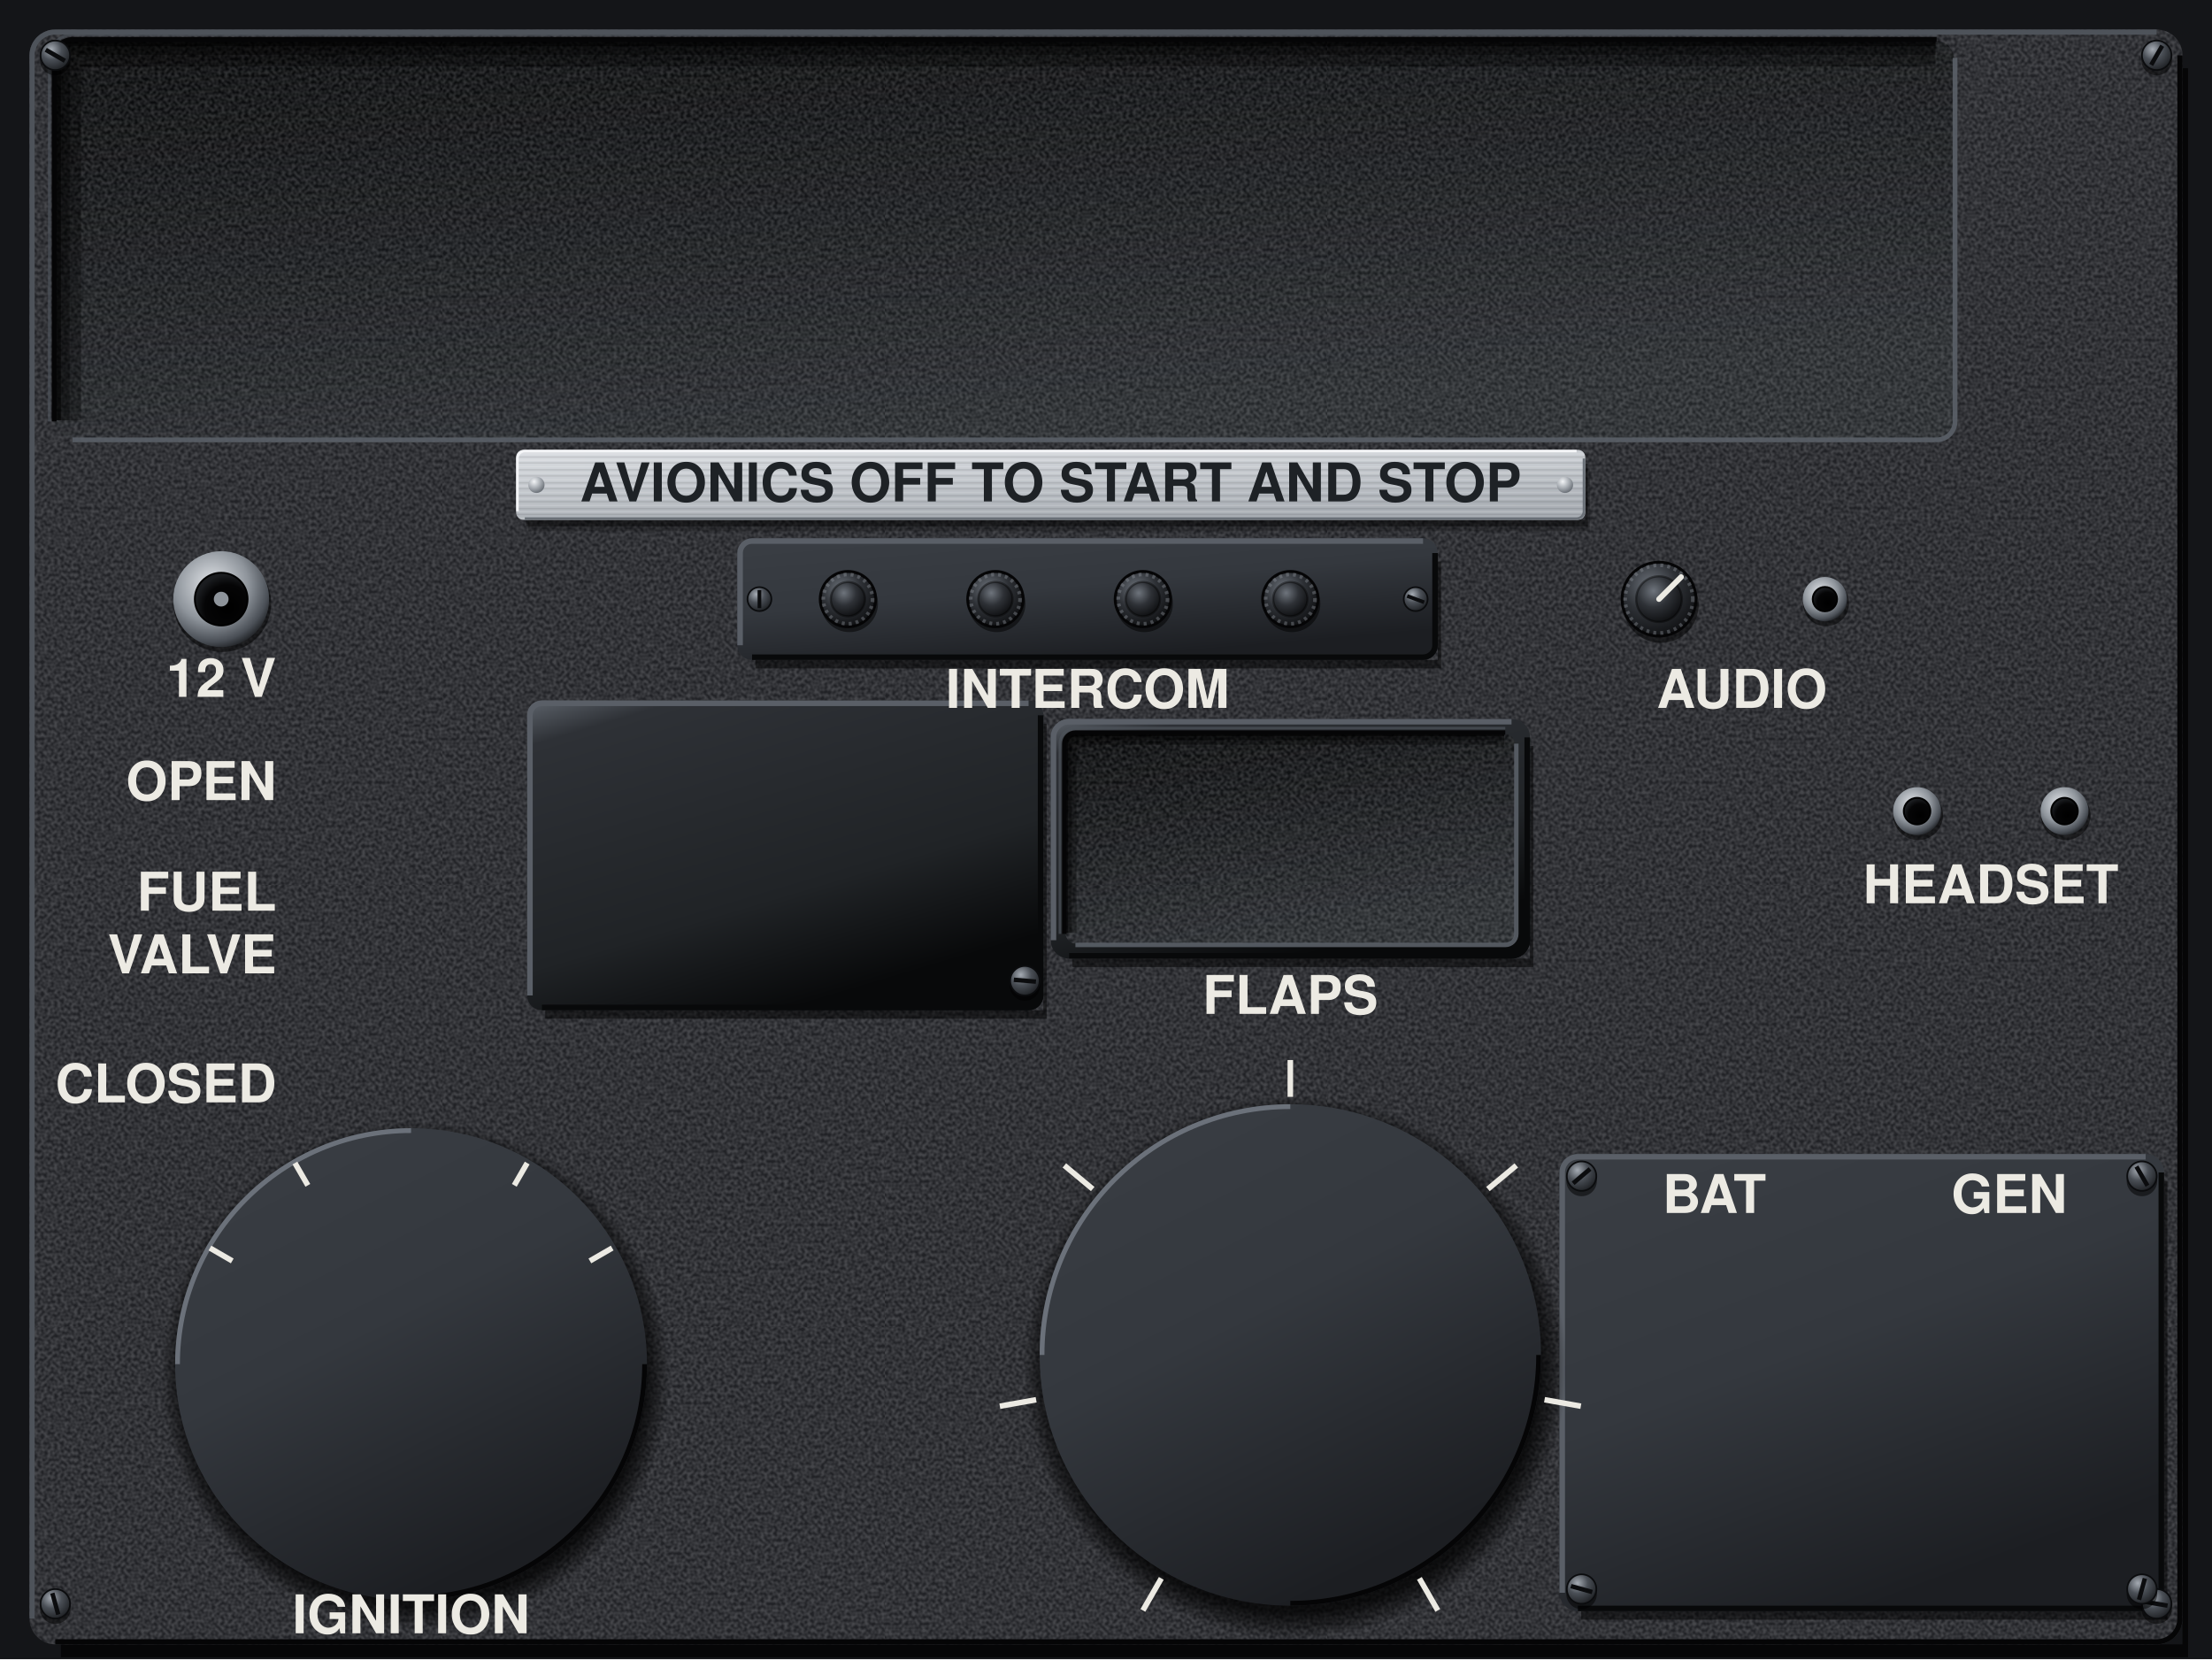
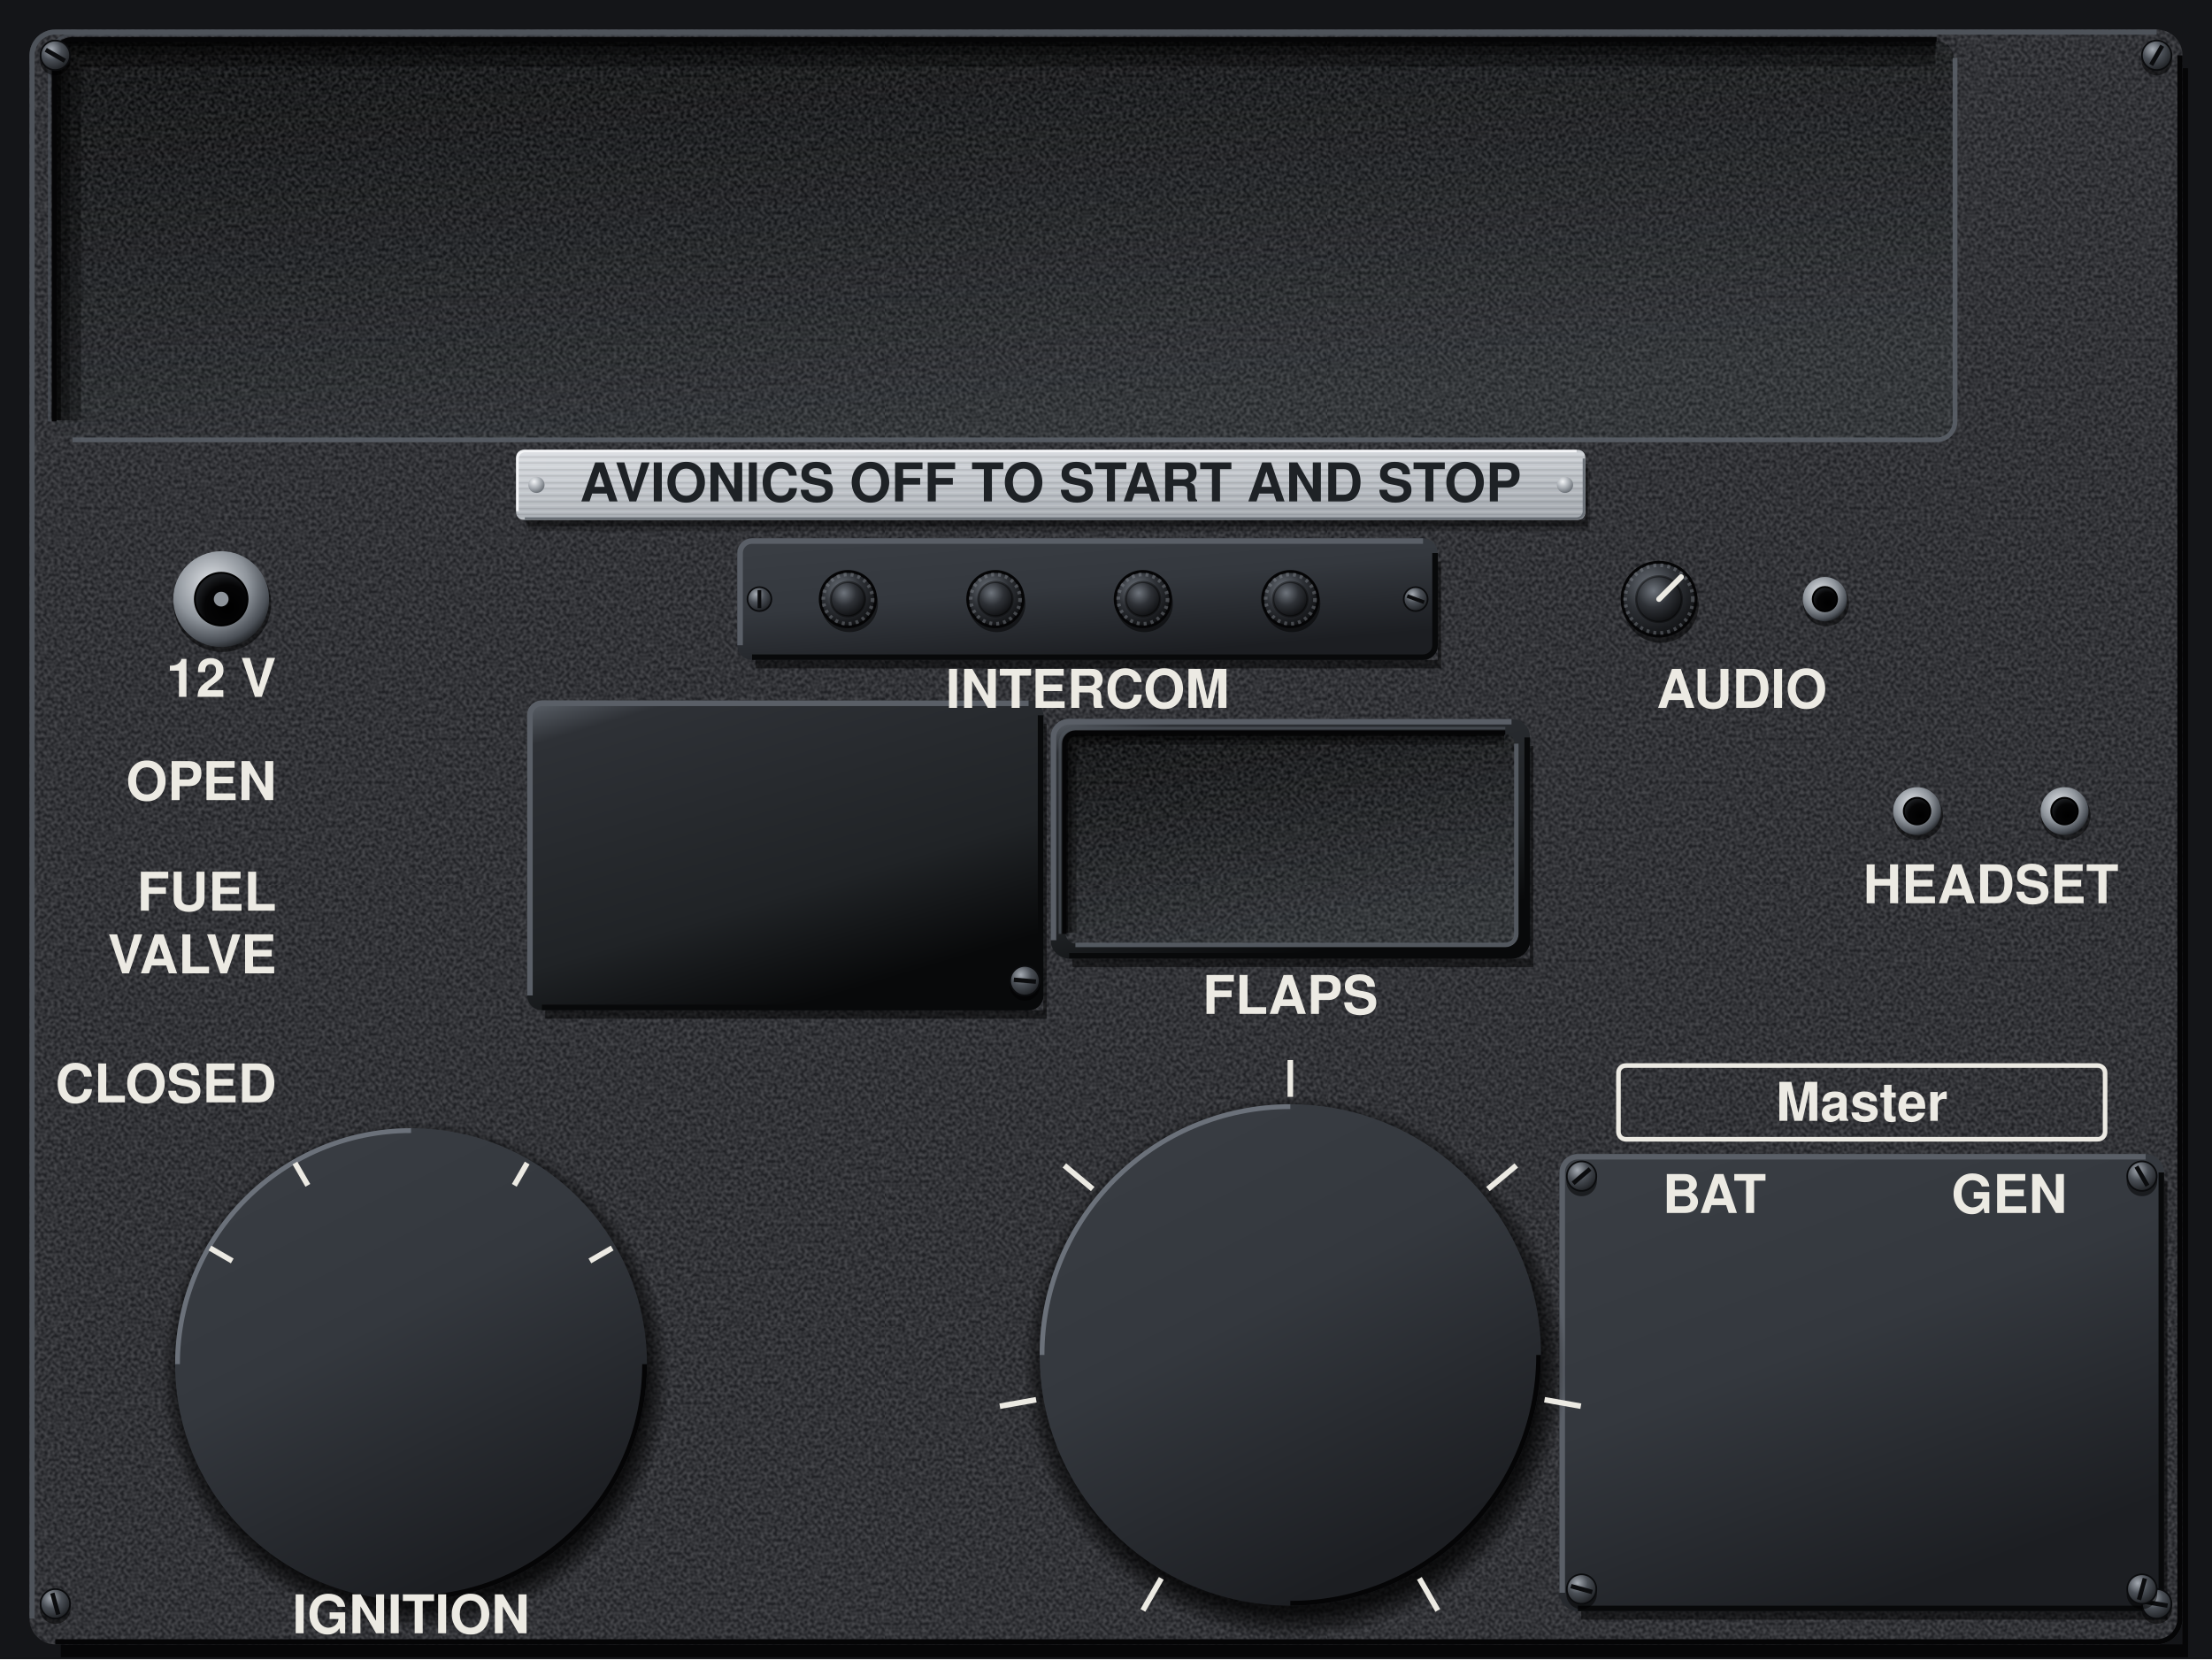
<svg xmlns="http://www.w3.org/2000/svg" viewBox="0 0 1200 900" preserveAspectRatio="xMidYMid slice">
  <defs>
    <filter id="nz" x="0" y="0" width="240" height="240" filterUnits="userSpaceOnUse" color-interpolation-filters="sRGB">
      <feTurbulence type="fractalNoise" baseFrequency="0.55" numOctaves="1" seed="7" stitchTiles="stitch" />
      <feColorMatrix values="2.2 0 0 0 -0.6 2.2 0 0 0 -0.6 2.2 0 0 0 -0.6 0 0 0 0 0.14" />
    </filter>
    <pattern id="gr" width="240" height="240" patternUnits="userSpaceOnUse">
      <rect width="240" height="240" filter="url(#nz)" />
    </pattern>
    <pattern id="gp" width="240" height="240" patternUnits="userSpaceOnUse">
      <rect width="240" height="240" fill="#26282C" />
      <rect width="240" height="240" fill="url(#gr)" />
    </pattern>
    <pattern id="br" width="300" height="7" patternUnits="userSpaceOnUse">
      <path d="M0 1.2H300M0 4.6H300" stroke="#FFFFFF" stroke-opacity=".16" stroke-width=".8" />
      <path d="M0 2.9H300M0 6.1H300" stroke="#000000" stroke-opacity=".1" stroke-width=".7" />
    </pattern>
    <linearGradient id="pp" gradientUnits="userSpaceOnUse" x1="0" y1="0" x2="540" y2="900">
      <stop offset="0" stop-color="#303338" />
      <stop offset=".45" stop-color="#26282C" />
      <stop offset="1" stop-color="#1D1F22" />
    </linearGradient>
    <linearGradient id="pl" x1="0" y1="0" x2=".35" y2="1">
      <stop offset="0" stop-color="#DADDE1" />
      <stop offset=".45" stop-color="#C6CACF" />
      <stop offset="1" stop-color="#A9AEB4" />
    </linearGradient>
    <linearGradient id="ps" x1="0" y1="0" x2=".5" y2="1">
      <stop offset="0" stop-color="#5E646C" />
      <stop offset=".12" stop-color="#2E3136" />
      <stop offset=".7" stop-color="#202326" />
      <stop offset="1" stop-color="#08090A" />
    </linearGradient>
    <linearGradient id="an" x1="0" y1="0" x2=".5" y2="1">
      <stop offset="0" stop-color="#3A3E44" />
      <stop offset=".5" stop-color="#34383E" />
      <stop offset="1" stop-color="#1C1E22" />
    </linearGradient>
    <radialGradient id="sd" cx=".508" cy=".522" r=".5">
      <stop offset=".86" stop-color="#000000" stop-opacity=".75" />
      <stop offset=".91" stop-color="#000000" stop-opacity=".4" />
      <stop offset=".956" stop-color="#000000" stop-opacity="0" />
    </radialGradient>
    <linearGradient id="rf" x1="0" y1="0" x2=".4" y2="1">
      <stop offset="0" stop-color="#08090A" />
      <stop offset=".5" stop-color="#191B1E" />
      <stop offset="1" stop-color="#2A2D31" />
    </linearGradient>
    <radialGradient id="sh" cx=".36" cy=".3" r=".78">
      <stop offset="0" stop-color="#A4AAB2" />
      <stop offset=".45" stop-color="#4A4F56" />
      <stop offset="1" stop-color="#1A1C1F" />
    </radialGradient>
    <radialGradient id="rv" cx=".36" cy=".3" r=".78">
      <stop offset="0" stop-color="#F2F4F6" />
      <stop offset=".5" stop-color="#A9AEB4" />
      <stop offset="1" stop-color="#5E646B" />
    </radialGradient>
    <radialGradient id="ch" cx=".4" cy=".35" r=".7">
      <stop offset="0" stop-color="#E3E6EA" />
      <stop offset=".55" stop-color="#8E949B" />
      <stop offset=".85" stop-color="#4A4F56" />
      <stop offset="1" stop-color="#1A1C1F" />
    </radialGradient>
    <radialGradient id="hl" cx=".62" cy=".66" r=".62">
      <stop offset="0" stop-color="#000000" />
      <stop offset=".7" stop-color="#050506" />
      <stop offset="1" stop-color="#1A1C1F" />
    </radialGradient>
    <radialGradient id="kn" cx=".38" cy=".32" r=".72">
      <stop offset="0" stop-color="#6E747C" />
      <stop offset=".5" stop-color="#2E3136" />
      <stop offset="1" stop-color="#0E0F11" />
    </radialGradient>
    <radialGradient id="ln" cx=".4" cy=".35" r=".7">
      <stop offset="0" stop-color="#2E3238" />
      <stop offset=".7" stop-color="#1B1E22" />
      <stop offset="1" stop-color="#0A0B0C" />
    </radialGradient>
  </defs>
  <rect x="0" y="0" width="1200" height="900" fill="#141518" />
  <path d="M1184 37h3V899H33v-7H1184z" fill="#000000" fill-opacity="0.7" />
  <rect x="16" y="16" width="1168" height="876" rx="14" fill="url(#gp)" />
  <rect x="30" y="22" width="1030" height="216" rx="10" fill="url(#rf)" />
  <rect x="30" y="22" width="1030" height="216" rx="10" fill="url(#gr)" />
  <path d="M37 228V32A3 3 0 0 1 40 29H1050" fill="none" stroke="#000000" stroke-opacity="0.3" stroke-width="14" />
  <path d="M33.9 228V32A6.1 6.1 0 0 1 40 25.9H1050" fill="none" stroke="#000000" stroke-opacity="0.3" stroke-width="7.7" />
  <path d="M31.5 228V32A8.5 8.5 0 0 1 40 23.5H1050" fill="none" stroke="#000000" stroke-opacity="0.5" stroke-width="3.1" />
  <path d="M1060.6 31.4V228.6A10 10 0 0 1 1050.6 238.6H39.4" fill="none" stroke="#5A6068" stroke-opacity="0.9" stroke-width="2.6" />
  <path d="M29.4 228.6V31.4A10 10 0 0 1 39.4 21.4H1050.6" fill="none" stroke="#050506" stroke-width="2.6" />
  <path d="M26.8 228.6V31.4A12.6 12.6 0 0 1 39.4 18.8H1050.6" fill="none" stroke="#4E535A" stroke-opacity="0.7" stroke-width="1.6" />
  <path d="M780 304.6h1.8V362.6H409.8v-4.6H780z" fill="#000000" fill-opacity="0.5" />
  <rect x="400" y="292" width="380" height="66" rx="8" fill="url(#an)" />
  <path d="M401.5 350V300A6.5 6.5 0 0 1 408 293.5H772" fill="none" stroke="#5A5F67" stroke-width="3" />
  <path d="M778.5 300V350A6.5 6.5 0 0 1 772 356.5H408" fill="none" stroke="#08090A" stroke-width="3" />
  <path d="M566 392.6h1.8V552.6H295.8v-4.6H566z" fill="#000000" fill-opacity="0.5" />
  <rect x="286" y="380" width="280" height="168" rx="8" fill="url(#ps)" />
  <path d="M287.5 540V388A6.5 6.5 0 0 1 294 381.5H558" fill="none" stroke="#5A5F67" stroke-width="3" />
  <path d="M564.5 388V540A6.5 6.5 0 0 1 558 546.5H294" fill="none" stroke="#08090A" stroke-width="3" />
  <g transform="translate(160 0)">
    <path d="M670 404.6h1.8V524.6H421.8v-4.6H670z" fill="#000000" fill-opacity="0.5" />
    <rect x="410" y="390" width="260" height="130" rx="10" fill="url(#ps)" />
    <path d="M411.5 510V400A8.5 8.5 0 0 1 420 391.5H660" fill="none" stroke="#5A5F67" stroke-width="3" />
    <path d="M668.5 400V510A8.5 8.5 0 0 1 660 518.5H420" fill="none" stroke="#08090A" stroke-width="3" />
  </g>
  <g transform="translate(160 0)">
    <rect x="418" y="398" width="244" height="114" rx="6" fill="url(#rf)" />
    <rect x="418" y="398" width="244" height="114" rx="6" fill="url(#gr)" />
    <path d="M421 506V404A3 3 0 0 1 424 401H656" fill="none" stroke="#000000" stroke-opacity="0.3" stroke-width="6" />
    <path d="M419.7 506V404A4.4 4.4 0 0 1 424 399.7H656" fill="none" stroke="#000000" stroke-opacity="0.3" stroke-width="3.3" />
    <path d="M418.7 506V404A5.3 5.3 0 0 1 424 398.7H656" fill="none" stroke="#000000" stroke-opacity="0.5" stroke-width="1.3" />
    <path d="M662.6 403.4V506.6A6 6 0 0 1 656.6 512.6H423.4" fill="none" stroke="#5A6068" stroke-opacity="0.9" stroke-width="2.4" />
    <path d="M417.4 506.6V403.4A6 6 0 0 1 423.4 397.4H656.6" fill="none" stroke="#050506" stroke-width="2.4" />
    <path d="M415 506.6V403.4A8.4 8.4 0 0 1 423.4 395H656.6" fill="none" stroke="#4E535A" stroke-opacity="0.7" stroke-width="1.4" />
  </g>
  <path d="M1174 640.6h1.8V878.6H857.8v-4.6H1174z" fill="#000000" fill-opacity="0.5" />
  <rect x="846" y="626" width="328" height="248" rx="10" fill="url(#an)" />
  <path d="M847.5 864V636A8.5 8.5 0 0 1 856 627.5H1164" fill="none" stroke="#5A5F67" stroke-width="3" />
  <path d="M1172.5 636V864A8.5 8.5 0 0 1 1164 872.5H856" fill="none" stroke="#08090A" stroke-width="3" />
  <g transform="translate(-117 0)">
    <path d="M195.4 740a144.6 144.6 0 1 0 289.3 0a144.6 144.6 0 1 0 -289.3 0zM224.8 740a115.2 115.2 0 1 0 230.4 0a115.2 115.2 0 1 0 -230.4 0z" fill="url(#sd)" fill-rule="evenodd" />
  </g>
  <g transform="translate(-117 0)">
    <circle cx="340" cy="740" r="128" fill="url(#an)" />
  </g>
  <g transform="translate(-117 0)">
    <path d="M213.3 740V740A126.7 126.7 0 0 1 340 613.3H340" fill="none" stroke="#6B717A" stroke-width="2.6" />
    <path d="M466.7 740V740A126.7 126.7 0 0 1 340 866.7H340" fill="none" stroke="#050506" stroke-width="2.6" />
  </g>
  <g transform="translate(35 20)">
    <path d="M511.3 715a153.7 153.7 0 1 0 307.4 0a153.7 153.7 0 1 0 -307.4 0zM542.6 715a122.4 122.4 0 1 0 244.8 0a122.4 122.4 0 1 0 -244.8 0z" fill="url(#sd)" fill-rule="evenodd" />
  </g>
  <g transform="translate(35 20)">
    <circle cx="665" cy="715" r="136" fill="url(#an)" />
  </g>
  <g transform="translate(35 20)">
    <path d="M530.3 715V715A134.7 134.7 0 0 1 665 580.3H665" fill="none" stroke="#6B717A" stroke-width="2.6" />
    <path d="M799.7 715V715A134.7 134.7 0 0 1 665 849.7H665" fill="none" stroke="#050506" stroke-width="2.6" />
  </g>
  <circle cx="120.6" cy="327.2" r="26.5" fill="#000000" fill-opacity="0.5" />
  <circle cx="120" cy="325" r="26" fill="url(#ch)" />
  <circle cx="120" cy="325" r="14.3" fill="url(#hl)" stroke="#000000" stroke-width="1" />
  <circle cx="120" cy="325" r="4" fill="#8E949B" />
  <circle cx="460.8" cy="327.4" r="15.5" fill="#000000" fill-opacity="0.5" />
  <circle cx="460" cy="325" r="15" fill="url(#kn)" stroke="#050506" stroke-width="1.6" />
  <circle cx="460" cy="325" r="13.4" fill="none" stroke="#8E949B" stroke-opacity="0.4" stroke-width="2" stroke-dasharray="1.6 2.2" />
  <circle cx="460" cy="325" r="9.3" fill="url(#kn)" stroke="#000000" stroke-opacity="0.4" stroke-width="1.2" />
  <circle cx="540.8" cy="327.4" r="15.5" fill="#000000" fill-opacity="0.5" />
  <circle cx="540" cy="325" r="15" fill="url(#kn)" stroke="#050506" stroke-width="1.6" />
  <circle cx="540" cy="325" r="13.4" fill="none" stroke="#8E949B" stroke-opacity="0.4" stroke-width="2" stroke-dasharray="1.6 2.2" />
  <circle cx="540" cy="325" r="9.3" fill="url(#kn)" stroke="#000000" stroke-opacity="0.4" stroke-width="1.2" />
  <circle cx="620.8" cy="327.4" r="15.5" fill="#000000" fill-opacity="0.5" />
  <circle cx="620" cy="325" r="15" fill="url(#kn)" stroke="#050506" stroke-width="1.6" />
  <circle cx="620" cy="325" r="13.4" fill="none" stroke="#8E949B" stroke-opacity="0.4" stroke-width="2" stroke-dasharray="1.6 2.2" />
  <circle cx="620" cy="325" r="9.3" fill="url(#kn)" stroke="#000000" stroke-opacity="0.4" stroke-width="1.2" />
  <circle cx="700.8" cy="327.4" r="15.5" fill="#000000" fill-opacity="0.5" />
  <circle cx="700" cy="325" r="15" fill="url(#kn)" stroke="#050506" stroke-width="1.6" />
  <circle cx="700" cy="325" r="13.4" fill="none" stroke="#8E949B" stroke-opacity="0.4" stroke-width="2" stroke-dasharray="1.6 2.2" />
  <circle cx="700" cy="325" r="9.3" fill="url(#kn)" stroke="#000000" stroke-opacity="0.4" stroke-width="1.2" />
  <circle cx="901" cy="328.2" r="20.5" fill="#000000" fill-opacity="0.5" />
  <circle cx="900" cy="325" r="20" fill="url(#kn)" stroke="#050506" stroke-width="1.6" />
  <circle cx="900" cy="325" r="18.4" fill="none" stroke="#8E949B" stroke-opacity="0.4" stroke-width="2" stroke-dasharray="1.6 2.2" />
  <circle cx="900" cy="325" r="12.4" fill="url(#kn)" stroke="#000000" stroke-opacity="0.4" stroke-width="1.2" />
  <path d="M900 325 L912 313" stroke="#ECEAE3" stroke-width="3" stroke-linecap="round" />
  <circle cx="990.6" cy="327.2" r="12.5" fill="#000000" fill-opacity="0.5" />
  <circle cx="990" cy="325" r="12" fill="url(#ch)" />
  <circle cx="990" cy="325" r="6.6" fill="url(#hl)" stroke="#000000" stroke-width="1" />
  <g transform="translate(170 0)">
    <circle cx="870.6" cy="442.2" r="13.5" fill="#000000" fill-opacity="0.5" />
    <circle cx="870" cy="440" r="13" fill="url(#ch)" />
    <circle cx="870" cy="440" r="7.2" fill="url(#hl)" stroke="#000000" stroke-width="1" />
  </g>
  <g transform="translate(170 0)">
    <circle cx="950.6" cy="442.2" r="13.5" fill="#000000" fill-opacity="0.5" />
    <circle cx="950" cy="440" r="13" fill="url(#ch)" />
    <circle cx="950" cy="440" r="7.2" fill="url(#hl)" stroke="#000000" stroke-width="1" />
  </g>
  <path d="M17.4 878V30A12.6 12.6 0 0 1 30 17.4H1170" fill="none" stroke="#4E535A" stroke-width="2.8" />
  <path d="M1182.6 30V878A12.6 12.6 0 0 1 1170 890.6H30" fill="none" stroke="#050506" stroke-width="2.8" />
  <circle cx="30" cy="32.6" r="8.3" fill="#000000" fill-opacity="0.5" />
  <circle cx="30" cy="30" r="8" fill="url(#sh)" stroke="#0B0C0E" stroke-width="0.9" />
  <path d="M24.8 27L35.2 33" stroke="#0B0C0E" stroke-width="2.4" />
  <circle cx="1170" cy="32.6" r="8.3" fill="#000000" fill-opacity="0.5" />
  <circle cx="1170" cy="30" r="8" fill="url(#sh)" stroke="#0B0C0E" stroke-width="0.9" />
  <path d="M1173 24.8L1167 35.2" stroke="#0B0C0E" stroke-width="2.4" />
  <circle cx="30" cy="872.6" r="8.3" fill="#000000" fill-opacity="0.5" />
  <circle cx="30" cy="870" r="8" fill="url(#sh)" stroke="#0B0C0E" stroke-width="0.9" />
  <path d="M28.4 864.2L31.6 875.8" stroke="#0B0C0E" stroke-width="2.4" />
  <circle cx="1170" cy="872.6" r="8.3" fill="#000000" fill-opacity="0.5" />
  <circle cx="1170" cy="870" r="8" fill="url(#sh)" stroke="#0B0C0E" stroke-width="0.9" />
  <path d="M1164.1 869L1175.9 871" stroke="#0B0C0E" stroke-width="2.4" />
  <circle cx="412" cy="325" r="6.5" fill="url(#sh)" stroke="#0B0C0E" stroke-width="0.9" />
  <path d="M412 320.1L412 329.9" stroke="#0B0C0E" stroke-width="2" />
  <circle cx="768" cy="325" r="6.5" fill="url(#sh)" stroke="#0B0C0E" stroke-width="0.9" />
  <path d="M763.4 323.3L772.6 326.7" stroke="#0B0C0E" stroke-width="2" />
  <circle cx="858" cy="640.6" r="8.3" fill="#000000" fill-opacity="0.5" />
  <circle cx="858" cy="638" r="8" fill="url(#sh)" stroke="#0B0C0E" stroke-width="0.9" />
  <path d="M862.6 634.1L853.4 641.9" stroke="#0B0C0E" stroke-width="2.4" />
  <circle cx="1162" cy="640.6" r="8.3" fill="#000000" fill-opacity="0.5" />
  <circle cx="1162" cy="638" r="8" fill="url(#sh)" stroke="#0B0C0E" stroke-width="0.9" />
  <path d="M1159 632.8L1165 643.2" stroke="#0B0C0E" stroke-width="2.4" />
  <circle cx="858" cy="864.6" r="8.3" fill="#000000" fill-opacity="0.5" />
  <circle cx="858" cy="862" r="8" fill="url(#sh)" stroke="#0B0C0E" stroke-width="0.9" />
  <path d="M852.2 860.4L863.8 863.6" stroke="#0B0C0E" stroke-width="2.4" />
  <circle cx="1162" cy="864.6" r="8.3" fill="#000000" fill-opacity="0.5" />
  <circle cx="1162" cy="862" r="8" fill="url(#sh)" stroke="#0B0C0E" stroke-width="0.9" />
  <path d="M1163.6 856.2L1160.4 867.8" stroke="#0B0C0E" stroke-width="2.4" />
  <g transform="translate(226 0)">
    <circle cx="330" cy="534.6" r="8.3" fill="#000000" fill-opacity="0.5" />
    <circle cx="330" cy="532" r="8" fill="url(#sh)" stroke="#0B0C0E" stroke-width="0.9" />
    <path d="M324 531.5L336 532.5" stroke="#0B0C0E" stroke-width="2.4" />
  </g>
  <path d="M860 254.2h2.5V288.2H286.5v-6.2H860z" fill="#000000" fill-opacity="0.2" />
  <path d="M860 251.5h1.4V285.5H285.4v-3.5H860z" fill="#000000" fill-opacity="0.4" />
  <rect x="280" y="244" width="580" height="38" rx="4" data-card="" fill="url(#pl)" />
  <rect x="280" y="244" width="580" height="38" rx="4" fill="url(#br)" />
  <path d="M280.7 277.3V248.7A4 4 0 0 1 284.7 244.7H855.3" fill="none" stroke="#F4F5F7" stroke-width="1.4" />
  <path d="M859.3 248.7V277.3A4 4 0 0 1 855.3 281.3H284.7" fill="none" stroke="#6A7077" stroke-width="1.4" />
  <circle cx="291" cy="263" r="4.4" fill="url(#rv)" />
  <circle cx="849" cy="263" r="4.4" fill="url(#rv)" />
  <text x="570" y="272" font-family="Helvetica, Arial, sans-serif" font-size="29" font-weight="bold" fill="#1E2226" text-anchor="middle">AVIONICS OFF TO START AND STOP</text>
  <text x="120" y="378" font-family="Helvetica, Arial, sans-serif" font-size="29" font-weight="bold" fill="#ECEAE3" text-anchor="middle">12 V</text>
  <text x="590" y="384" font-family="Helvetica, Arial, sans-serif" font-size="29" font-weight="bold" fill="#ECEAE3" text-anchor="middle">INTERCOM</text>
  <text x="945" y="384" font-family="Helvetica, Arial, sans-serif" font-size="29" font-weight="bold" fill="#ECEAE3" text-anchor="middle">AUDIO</text>
  <text x="700" y="550" font-family="Helvetica, Arial, sans-serif" font-size="29" font-weight="bold" fill="#ECEAE3" text-anchor="middle">FLAPS</text>
  <text x="1080" y="490" font-family="Helvetica, Arial, sans-serif" font-size="29" font-weight="bold" fill="#ECEAE3" text-anchor="middle">HEADSET</text>
  <text x="223" y="886" font-family="Helvetica, Arial, sans-serif" font-size="29" font-weight="bold" fill="#ECEAE3" text-anchor="middle">IGNITION</text>
  <text x="930" y="658" font-family="Helvetica, Arial, sans-serif" font-size="29" font-weight="bold" fill="#ECEAE3" text-anchor="middle">BAT</text>
  <text x="1090" y="658" font-family="Helvetica, Arial, sans-serif" font-size="29" font-weight="bold" fill="#ECEAE3" text-anchor="middle">GEN</text>
+   <rect x="878" y="578" width="264" height="40" rx="4" fill="none" stroke="#ECEAE3" stroke-width="2.5" />
+   <text x="1010" y="608" font-family="Helvetica, Arial, sans-serif" font-size="29" font-weight="bold" fill="#ECEAE3" text-anchor="middle">Master</text>
  <text x="150" y="434" font-family="Helvetica, Arial, sans-serif" font-size="29" font-weight="bold" fill="#ECEAE3" text-anchor="end">OPEN</text>
  <text x="150" y="494" font-family="Helvetica, Arial, sans-serif" font-size="29" font-weight="bold" fill="#ECEAE3" text-anchor="end">FUEL</text>
  <text x="150" y="528" font-family="Helvetica, Arial, sans-serif" font-size="29" font-weight="bold" fill="#ECEAE3" text-anchor="end">VALVE</text>
  <text x="150" y="598" font-family="Helvetica, Arial, sans-serif" font-size="29" font-weight="bold" fill="#ECEAE3" text-anchor="end">CLOSED</text>
  <g transform="translate(35 20)">
    <path d="M595 836.2 L585 853.6" stroke="#ECEAE3" stroke-width="3" />
  </g>
  <g transform="translate(35 20)">
    <path d="M527.1 739.3 L507.4 742.8" stroke="#ECEAE3" stroke-width="3" />
  </g>
  <g transform="translate(35 20)">
    <path d="M557.8 625 L542.4 612.2" stroke="#ECEAE3" stroke-width="3" />
  </g>
  <g transform="translate(35 20)">
    <path d="M665 575 L665 555" stroke="#ECEAE3" stroke-width="3" />
  </g>
  <g transform="translate(35 20)">
    <path d="M772.2 625 L787.6 612.2" stroke="#ECEAE3" stroke-width="3" />
  </g>
  <g transform="translate(35 20)">
    <path d="M802.9 739.3 L822.6 742.8" stroke="#ECEAE3" stroke-width="3" />
  </g>
  <g transform="translate(35 20)">
    <path d="M735 836.2 L745 853.6" stroke="#ECEAE3" stroke-width="3" />
  </g>
  <g transform="translate(-117 0)">
    <path d="M243 684 L230.9 677" stroke="#ECEAE3" stroke-width="3" />
  </g>
  <g transform="translate(-117 0)">
    <path d="M284 643 L277 630.9" stroke="#ECEAE3" stroke-width="3" />
  </g>
  <g transform="translate(-117 0)">
    <path d="M396 643 L403 630.9" stroke="#ECEAE3" stroke-width="3" />
  </g>
  <g transform="translate(-117 0)">
    <path d="M437 684 L449.1 677" stroke="#ECEAE3" stroke-width="3" />
  </g>
</svg>
